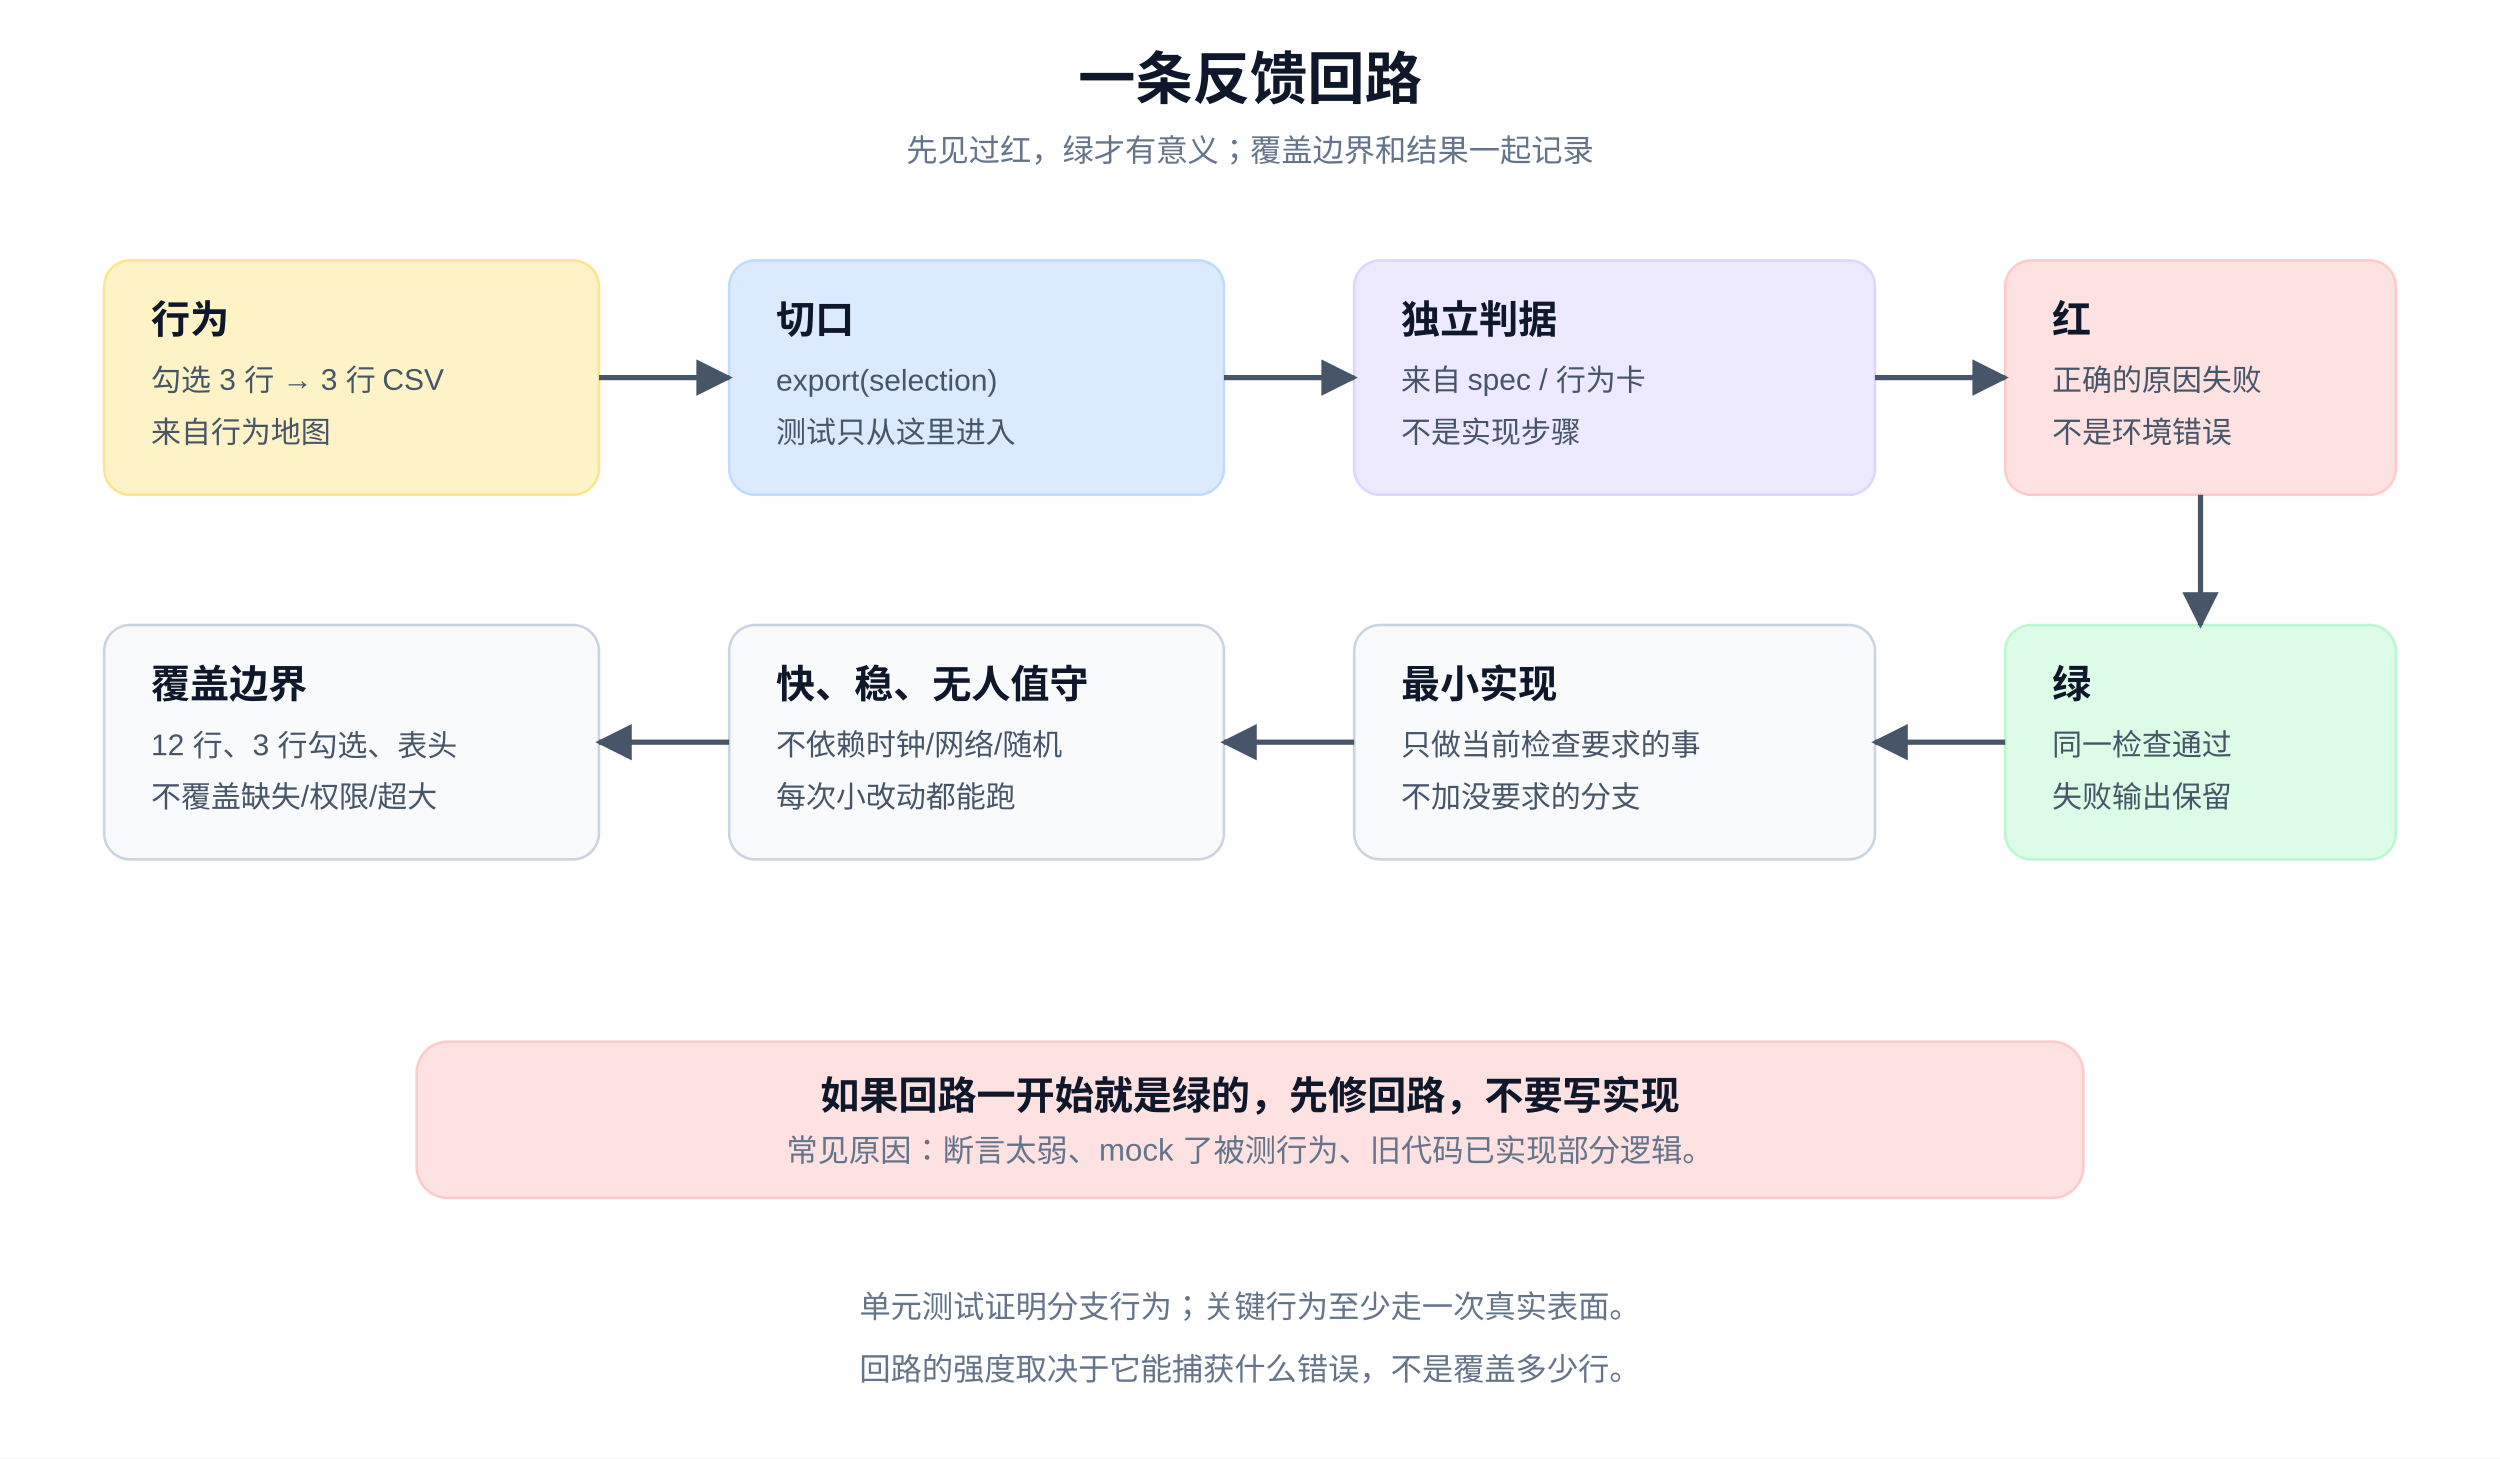
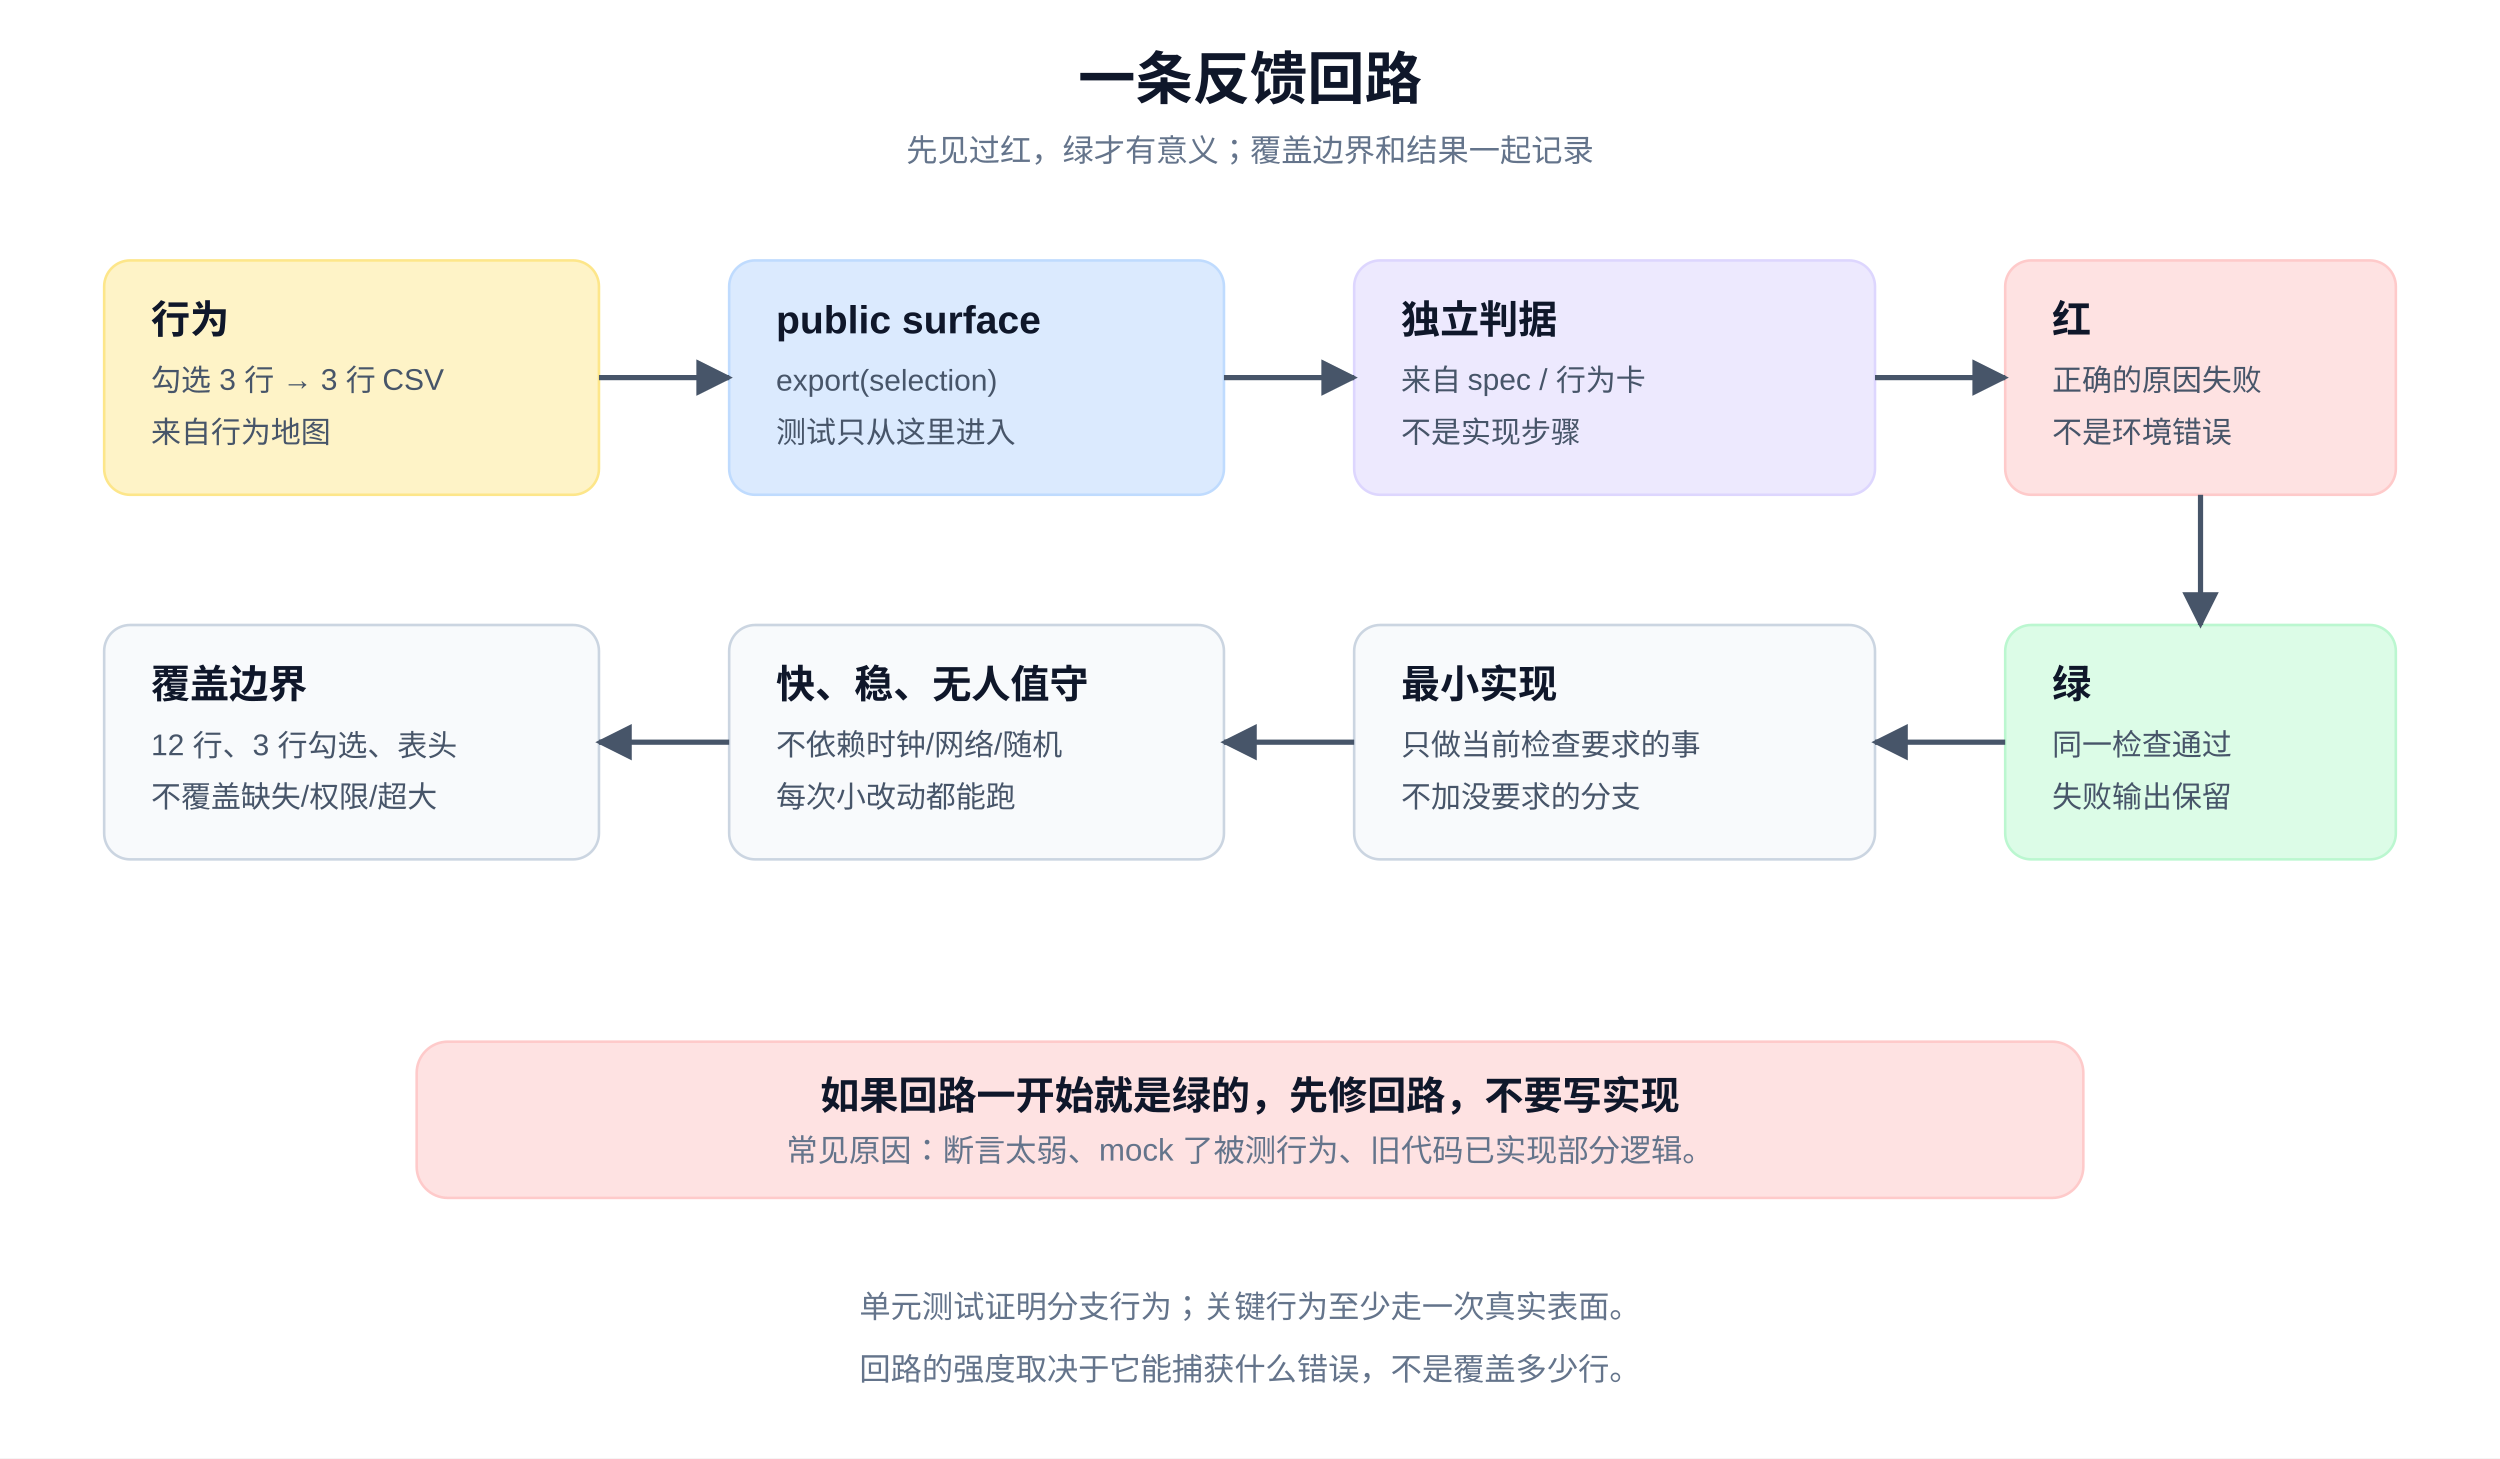
- <svg xmlns="http://www.w3.org/2000/svg" viewBox="0 0 960 560" width="960" height="560" role="img" aria-label="反馈回路：行为、切口、独立判据、红与绿、覆盖边界">
+ <svg xmlns="http://www.w3.org/2000/svg" viewBox="0 0 960 560" width="960" height="560" role="img" aria-label="反馈回路：行为、public surface、独立判据、红与绿、覆盖边界">
  <defs>
    <marker id="arrow" viewBox="0 0 10 10" refX="9" refY="5" markerWidth="7" markerHeight="7" orient="auto-start-reverse">
      <path d="M 0 0 L 10 5 L 0 10 z" fill="#475569" />
    </marker>
    <style>
      .t { font-family: -apple-system, "PingFang SC", "Helvetica Neue", Arial, sans-serif; }
      .h { font-size: 22px; font-weight: 700; fill: #0f172a; }
      .s { font-size: 12px; fill: #64748b; }
      .bt { font-size: 15px; font-weight: 700; fill: #0f172a; }
      .bs { font-size: 11.5px; fill: #475569; }
    </style>
  </defs>
  <rect width="960" height="560" fill="#ffffff" />
  <text x="480" y="38" text-anchor="middle" class="t h">一条反馈回路</text>
  <text x="480" y="62" text-anchor="middle" class="t s">先见过红，绿才有意义；覆盖边界和结果一起记录</text>
  <rect x="40" y="100" width="190" height="90" rx="10" fill="#fef3c7" stroke="#fde68a" />
  <text x="58" y="128" class="t bt">行为</text>
  <text x="58" y="150" class="t bs">勾选 3 行 → 3 行 CSV</text>
  <text x="58" y="170" class="t bs">来自行为地图</text>
  <rect x="280" y="100" width="190" height="90" rx="10" fill="#dbeafe" stroke="#bfdbfe" />
-   <text x="298" y="128" class="t bt">切口</text>
+   <text x="298" y="128" class="t bt">public surface</text>
  <text x="298" y="150" class="t bs">export(selection)</text>
  <text x="298" y="170" class="t bs">测试只从这里进入</text>
  <rect x="520" y="100" width="200" height="90" rx="10" fill="#ede9fe" stroke="#ddd6fe" />
  <text x="538" y="128" class="t bt">独立判据</text>
  <text x="538" y="150" class="t bs">来自 spec / 行为卡</text>
  <text x="538" y="170" class="t bs">不是实现步骤</text>
  <rect x="770" y="100" width="150" height="90" rx="10" fill="#fee2e2" stroke="#fecaca" />
  <text x="788" y="128" class="t bt">红</text>
  <text x="788" y="150" class="t bs">正确的原因失败</text>
  <text x="788" y="170" class="t bs">不是环境错误</text>
  <rect x="770" y="240" width="150" height="90" rx="10" fill="#dcfce7" stroke="#bbf7d0" />
  <text x="788" y="268" class="t bt">绿</text>
  <text x="788" y="290" class="t bs">同一检查通过</text>
  <text x="788" y="310" class="t bs">失败输出保留</text>
  <rect x="520" y="240" width="200" height="90" rx="10" fill="#f8fafc" stroke="#cbd5e1" />
  <text x="538" y="268" class="t bt">最小实现</text>
  <text x="538" y="290" class="t bs">只做当前检查要求的事</text>
  <text x="538" y="310" class="t bs">不加没要求的分支</text>
  <rect x="280" y="240" width="190" height="90" rx="10" fill="#f8fafc" stroke="#cbd5e1" />
  <text x="298" y="268" class="t bt">快、稳、无人值守</text>
  <text x="298" y="290" class="t bs">不依赖时钟/网络/随机</text>
  <text x="298" y="310" class="t bs">每次小改动都能跑</text>
  <rect x="40" y="240" width="190" height="90" rx="10" fill="#f8fafc" stroke="#cbd5e1" />
  <text x="58" y="268" class="t bt">覆盖边界</text>
  <text x="58" y="290" class="t bs">12 行、3 行勾选、表头</text>
  <text x="58" y="310" class="t bs">不覆盖缺失/权限/超大</text>
  <line x1="230" y1="145" x2="280" y2="145" stroke="#475569" stroke-width="2" marker-end="url(#arrow)" />
  <line x1="470" y1="145" x2="520" y2="145" stroke="#475569" stroke-width="2" marker-end="url(#arrow)" />
  <line x1="720" y1="145" x2="770" y2="145" stroke="#475569" stroke-width="2" marker-end="url(#arrow)" />
  <line x1="845" y1="190" x2="845" y2="240" stroke="#475569" stroke-width="2" marker-end="url(#arrow)" />
  <line x1="770" y1="285" x2="720" y2="285" stroke="#475569" stroke-width="2" marker-end="url(#arrow)" />
  <line x1="520" y1="285" x2="470" y2="285" stroke="#475569" stroke-width="2" marker-end="url(#arrow)" />
  <line x1="280" y1="285" x2="230" y2="285" stroke="#475569" stroke-width="2" marker-end="url(#arrow)" />
  <rect x="160" y="400" width="640" height="60" rx="12" fill="#fee2e2" stroke="#fecaca" />
  <text x="480" y="426" text-anchor="middle" class="t bt">如果回路一开始就是绿的，先修回路，不要写实现</text>
  <text x="480" y="446" text-anchor="middle" class="t s">常见原因：断言太弱、mock 了被测行为、旧代码已实现部分逻辑。</text>
  <text x="480" y="506" text-anchor="middle" class="t s">单元测试证明分支行为；关键行为至少走一次真实表面。</text>
  <text x="480" y="530" text-anchor="middle" class="t s">回路的强度取决于它能捕获什么错误，不是覆盖多少行。</text>
</svg>
